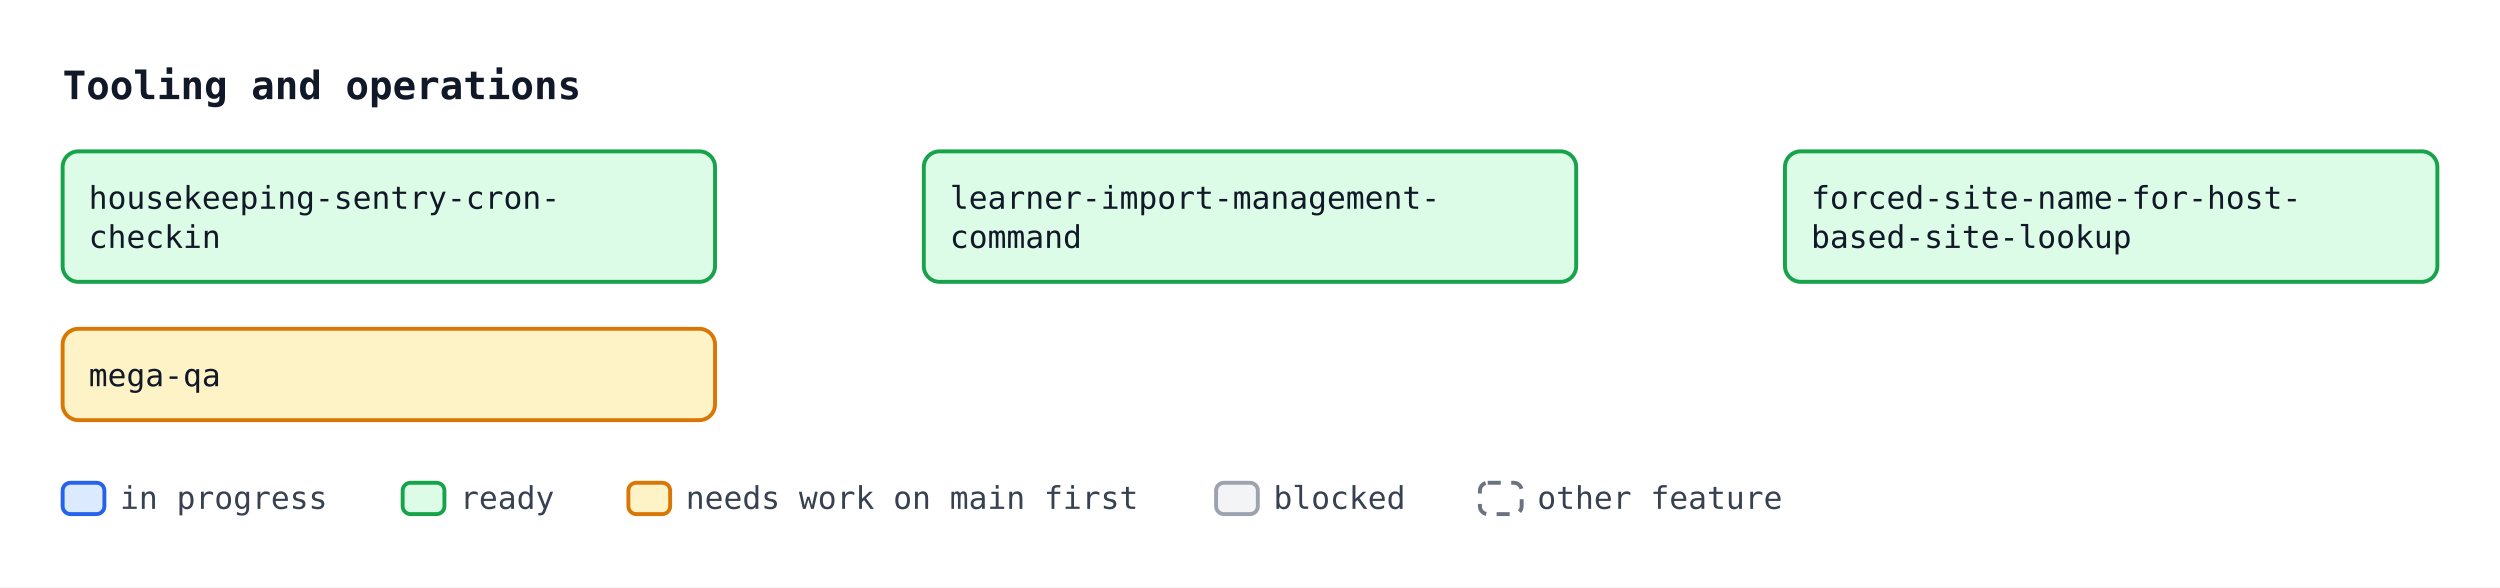
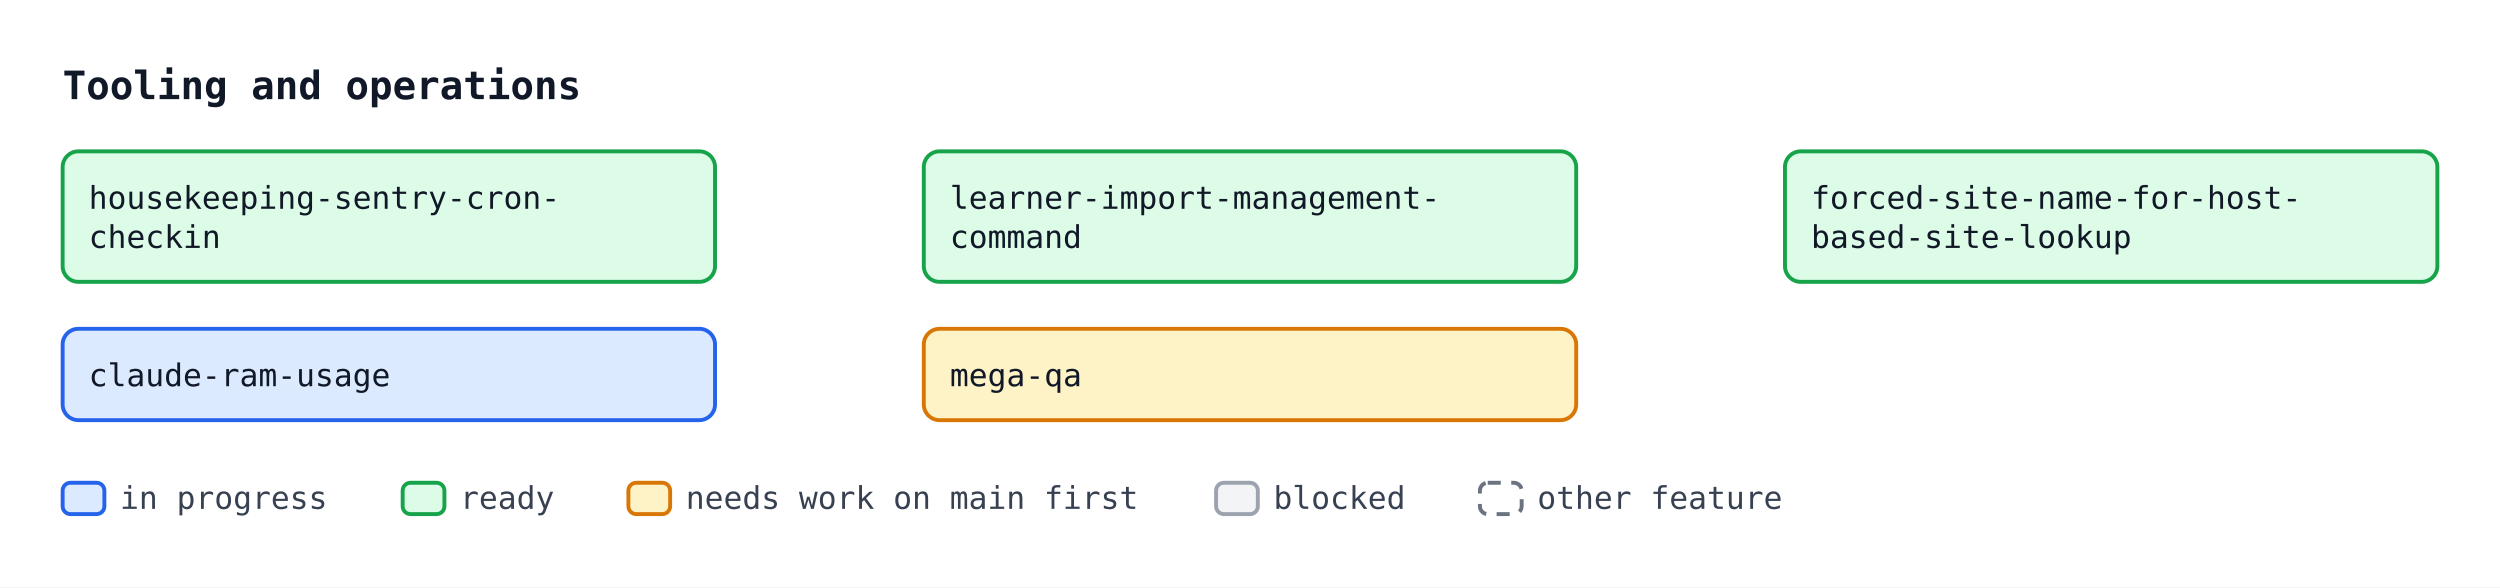
<svg xmlns="http://www.w3.org/2000/svg" width="958" height="225" viewBox="0 0 958 225" font-family="ui-monospace, SFMono-Regular, Menlo, Consolas, monospace" font-size="12">
  <defs>
    <marker id="arrow" viewBox="0 0 10 10" refX="10" refY="5" markerWidth="7" markerHeight="7" orient="auto-start-reverse">
      <path d="M0,0 L10,5 L0,10 z" fill="#4b5563" />
    </marker>
  </defs>
  <rect width="958" height="225" fill="#ffffff" />
  <text x="24" y="38" font-size="15" font-weight="bold" fill="#111827">Tooling and operations</text>
  <rect x="24.0" y="58.0" width="250" height="50" rx="6" fill="#dcfce7" stroke="#16a34a" stroke-width="1.5" />
  <text x="34.0" y="80.0" fill="#111827">housekeeping-sentry-cron-</text>
  <text x="34.0" y="95.0" fill="#111827">checkin</text>
  <rect x="354.0" y="58.0" width="250" height="50" rx="6" fill="#dcfce7" stroke="#16a34a" stroke-width="1.5" />
  <text x="364.0" y="80.0" fill="#111827">learner-import-management-</text>
  <text x="364.0" y="95.0" fill="#111827">command</text>
  <rect x="684.0" y="58.0" width="250" height="50" rx="6" fill="#dcfce7" stroke="#16a34a" stroke-width="1.5" />
  <text x="694.0" y="80.0" fill="#111827">forced-site-name-for-host-</text>
  <text x="694.0" y="95.0" fill="#111827">based-site-lookup</text>
-   <rect x="24.0" y="126.0" width="250" height="35" rx="6" fill="#fef3c7" stroke="#d97706" stroke-width="1.5" />
-   <text x="34.0" y="148.0" fill="#111827">mega-qa</text>
+   <rect x="24.0" y="126.0" width="250" height="35" rx="6" fill="#dbeafe" stroke="#2563eb" stroke-width="1.5" />
+   <text x="34.0" y="148.0" fill="#111827">claude-ram-usage</text>
+   <rect x="354.0" y="126.0" width="250" height="35" rx="6" fill="#fef3c7" stroke="#d97706" stroke-width="1.5" />
+   <text x="364.0" y="148.0" fill="#111827">mega-qa</text>
  <rect x="24.0" y="185" width="16" height="12" rx="3" fill="#dbeafe" stroke="#2563eb" stroke-width="1.5" />
  <text x="46.0" y="195" fill="#374151">in progress</text>
  <rect x="154.3" y="185" width="16" height="12" rx="3" fill="#dcfce7" stroke="#16a34a" stroke-width="1.5" />
  <text x="176.3" y="195" fill="#374151">ready</text>
  <rect x="240.8" y="185" width="16" height="12" rx="3" fill="#fef3c7" stroke="#d97706" stroke-width="1.5" />
  <text x="262.8" y="195" fill="#374151">needs work on main first</text>
  <rect x="466.0" y="185" width="16" height="12" rx="3" fill="#f3f4f6" stroke="#9ca3af" stroke-width="1.5" />
  <text x="488.0" y="195" fill="#374151">blocked</text>
  <rect x="567.1" y="185" width="16" height="12" rx="3" fill="#ffffff" stroke="#6b7280" stroke-width="1.5" stroke-dasharray="5 4" />
  <text x="589.1" y="195" fill="#374151">other feature</text>
</svg>
